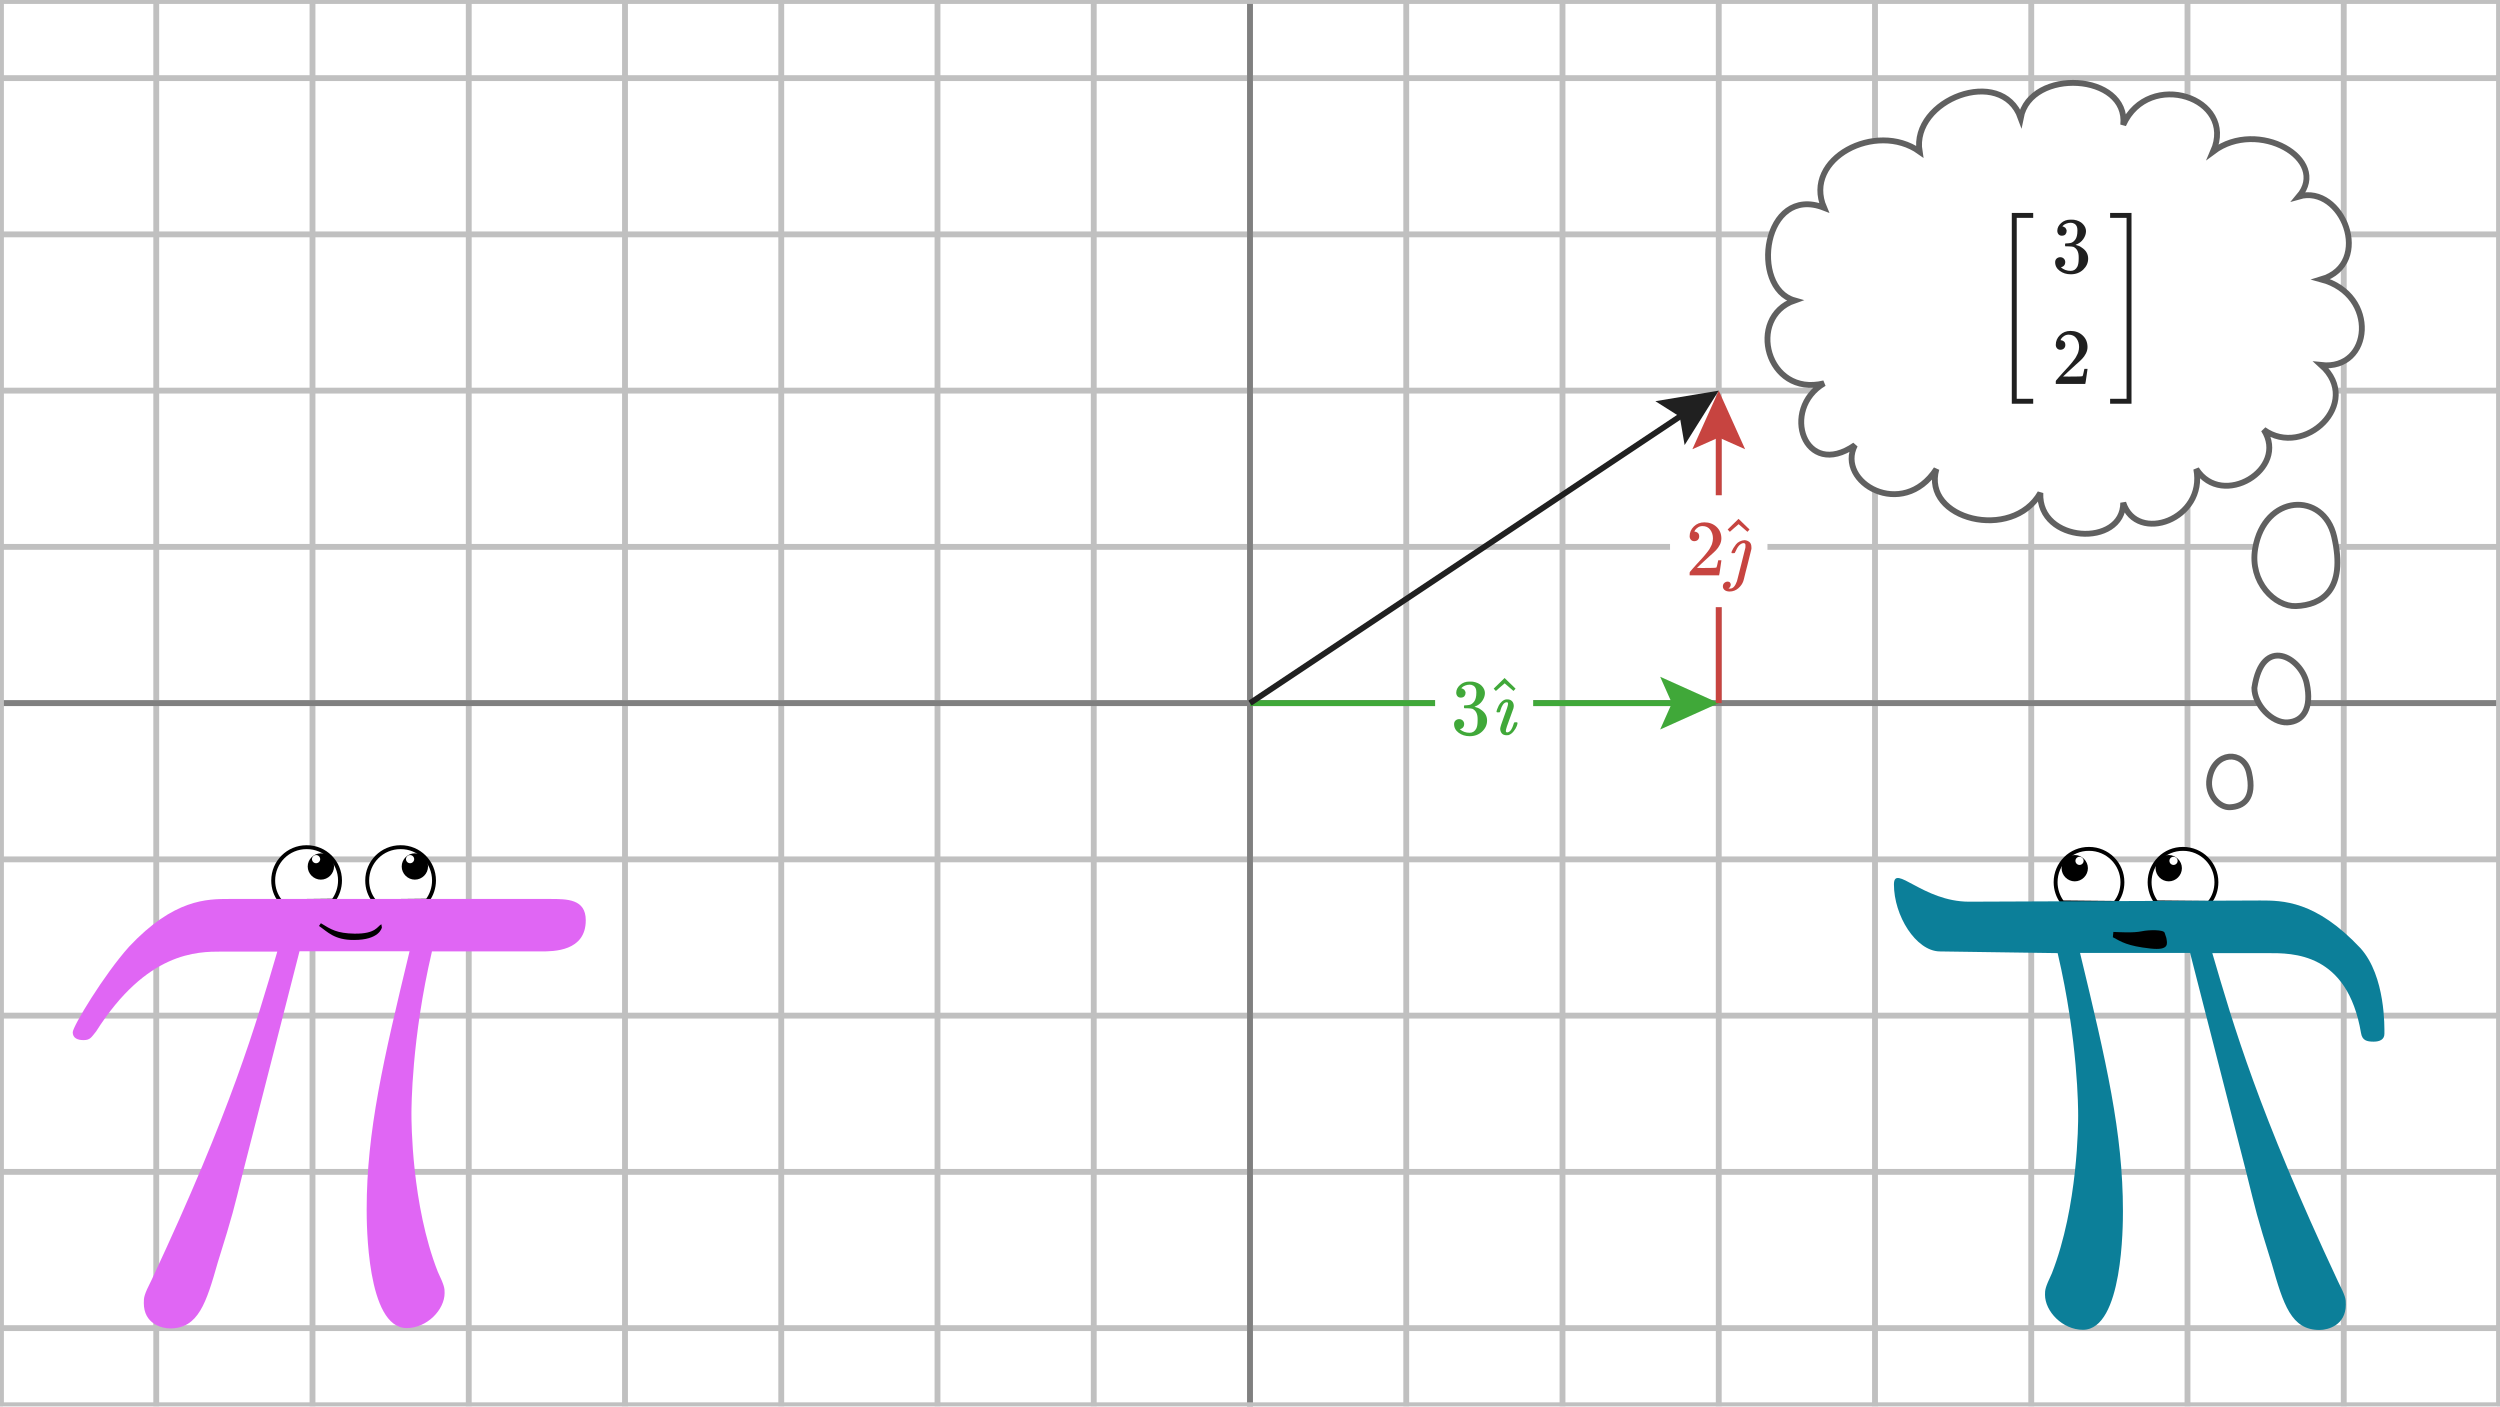
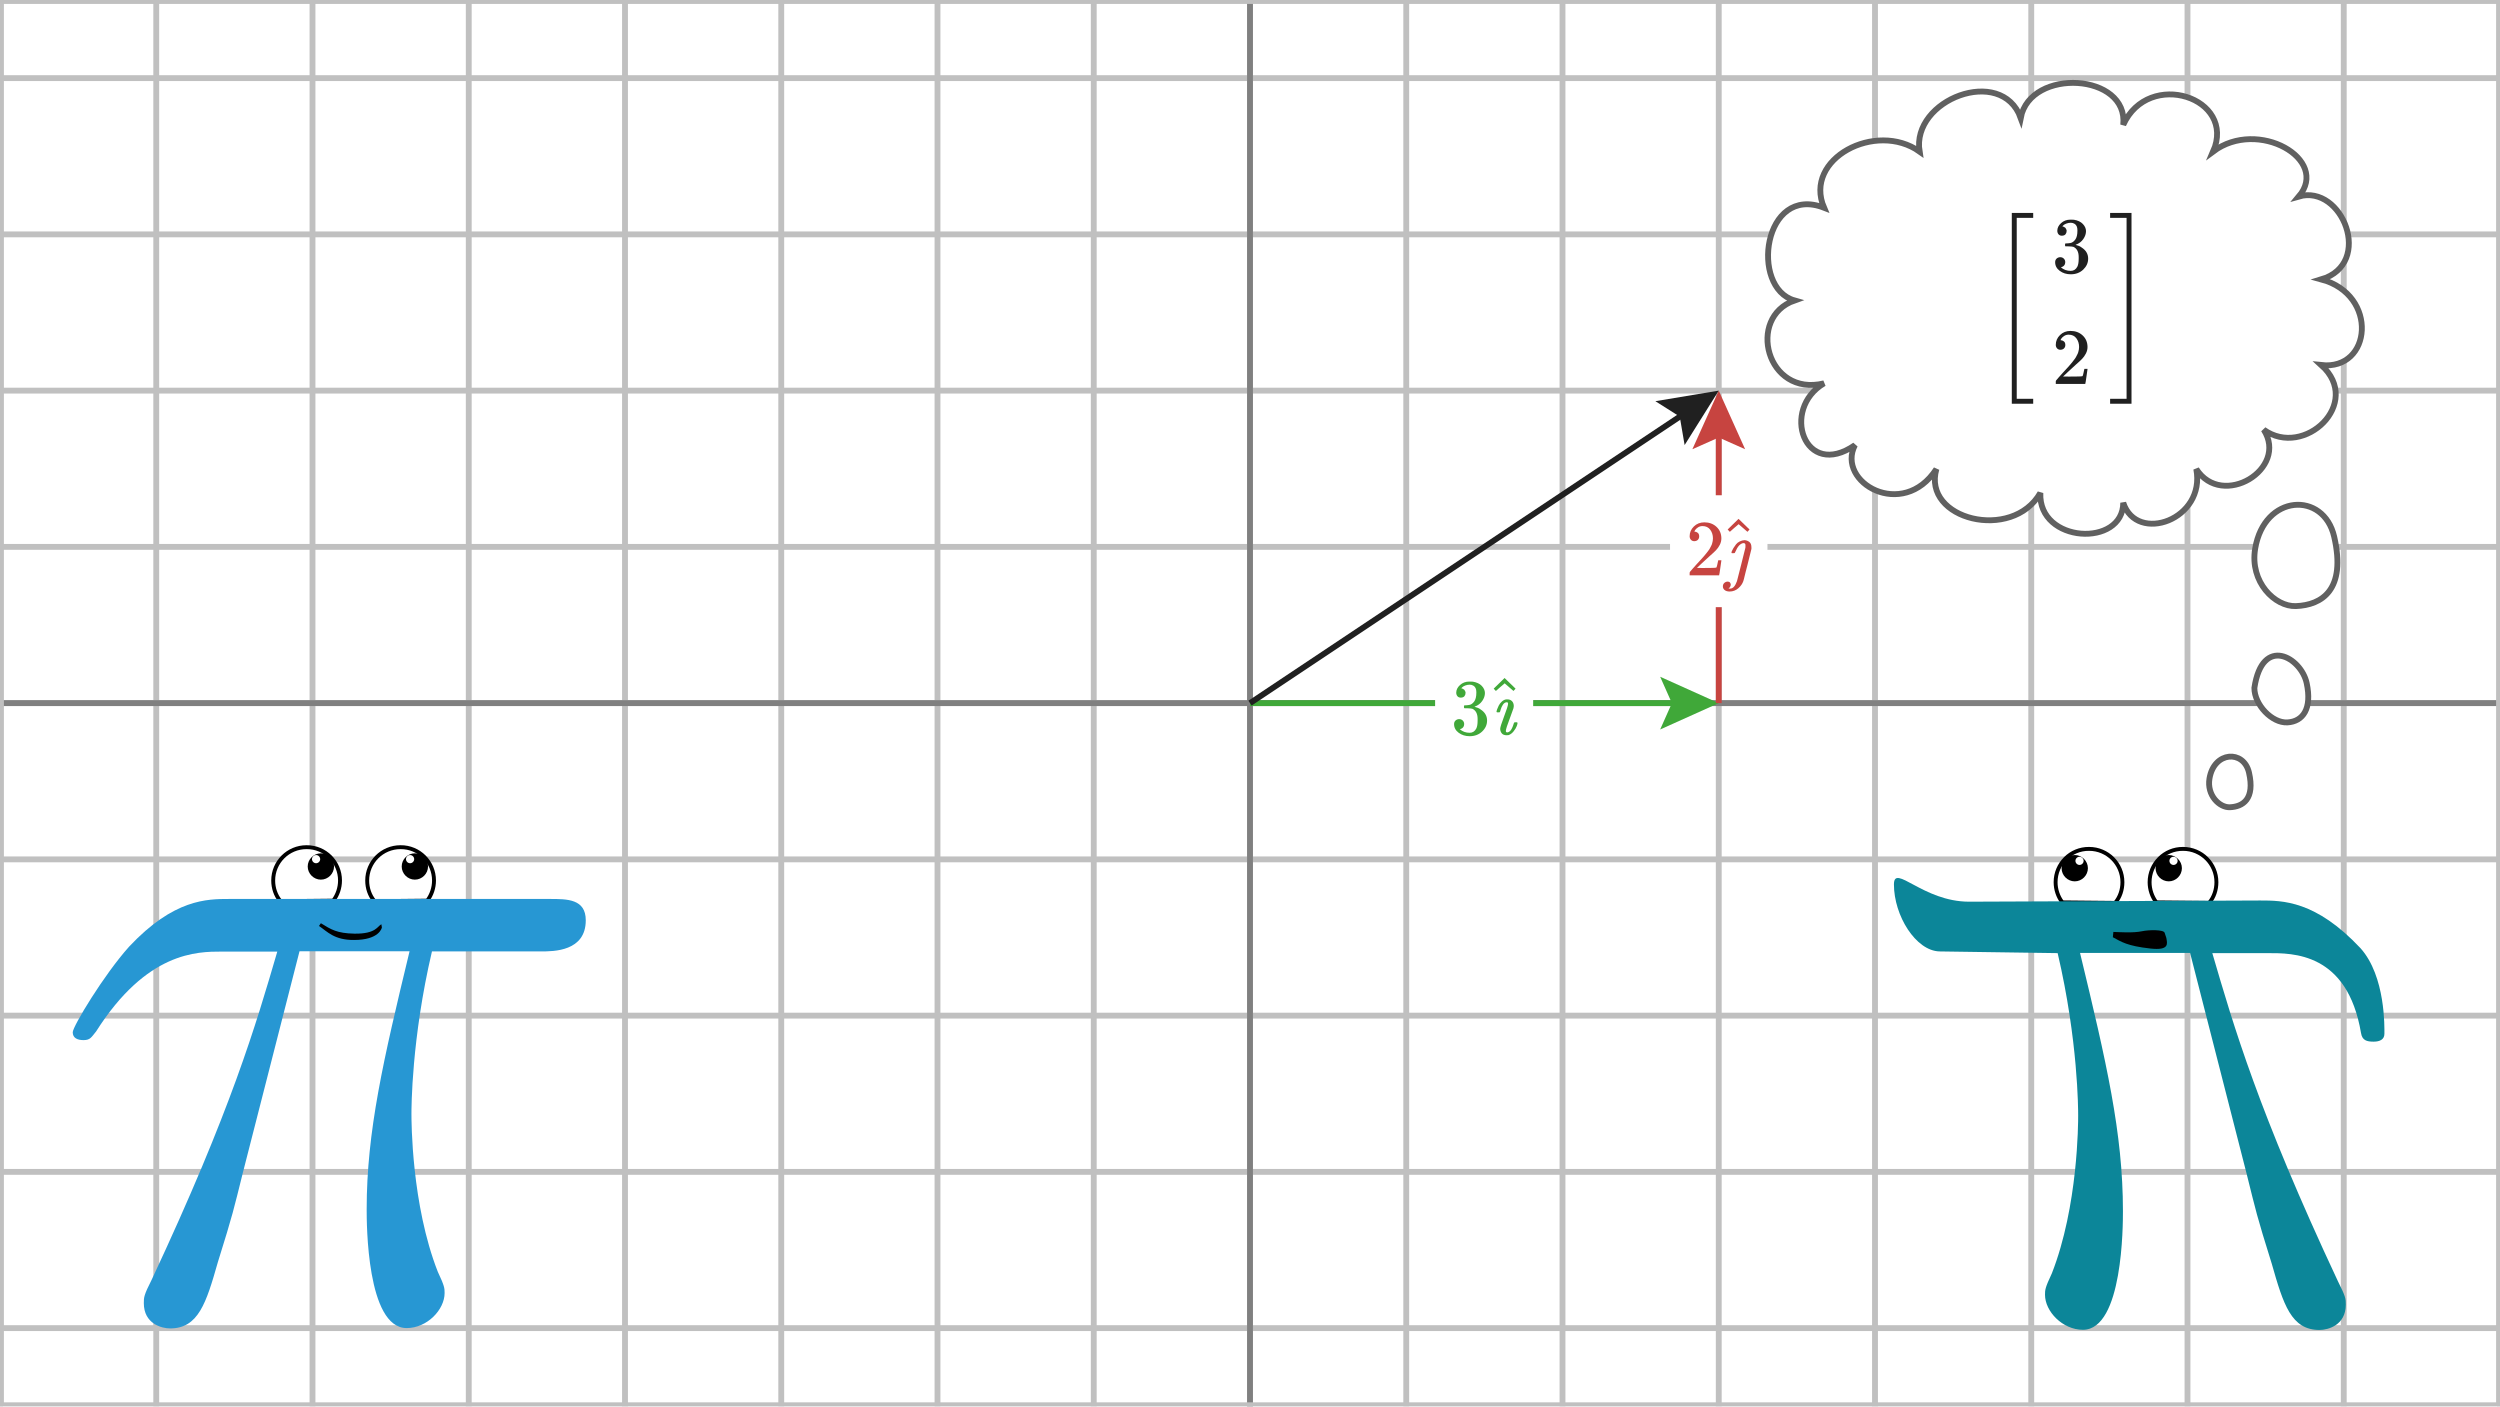
<svg xmlns="http://www.w3.org/2000/svg" width="640" height="360" viewBox="0 0 640 360" fill="none">
  <g clip-path="url(#clip0_1328_1784)">
    <path d="M640 0H0V360H640V0Z" fill="white" />
    <g clip-path="url(#clip1_1328_1784)">
      <path d="M0 20H640" stroke="#C0C0C0" stroke-width="1.5" />
      <path d="M0 60H640" stroke="#C0C0C0" stroke-width="1.5" />
      <path d="M0 100H640" stroke="#C0C0C0" stroke-width="1.5" />
      <path d="M0 140H640" stroke="#C0C0C0" stroke-width="1.5" />
      <path d="M0 180H640" stroke="#C0C0C0" stroke-width="1.5" />
      <path d="M0 220H640" stroke="#C0C0C0" stroke-width="1.5" />
      <path d="M0 260H640" stroke="#C0C0C0" stroke-width="1.5" />
      <path d="M0 300H640" stroke="#C0C0C0" stroke-width="1.5" />
      <path d="M0 340H640" stroke="#C0C0C0" stroke-width="1.5" />
      <path d="M0 0V360" stroke="#C0C0C0" stroke-width="1.5" />
      <path d="M40 0V360" stroke="#C0C0C0" stroke-width="1.5" />
      <path d="M80 0V360" stroke="#C0C0C0" stroke-width="1.5" />
      <path d="M120 0V360" stroke="#C0C0C0" stroke-width="1.5" />
      <path d="M160 0V360" stroke="#C0C0C0" stroke-width="1.5" />
      <path d="M200 0V360" stroke="#C0C0C0" stroke-width="1.5" />
      <path d="M240 0V360" stroke="#C0C0C0" stroke-width="1.5" />
      <path d="M280 0V360" stroke="#C0C0C0" stroke-width="1.5" />
      <path d="M320 0V360" stroke="#C0C0C0" stroke-width="1.5" />
      <path d="M360 0V360" stroke="#C0C0C0" stroke-width="1.5" />
      <path d="M400 0V360" stroke="#C0C0C0" stroke-width="1.5" />
      <path d="M440 0V360" stroke="#C0C0C0" stroke-width="1.5" />
      <path d="M480 0V360" stroke="#C0C0C0" stroke-width="1.5" />
      <path d="M520 0V360" stroke="#C0C0C0" stroke-width="1.5" />
      <path d="M560 0V360" stroke="#C0C0C0" stroke-width="1.5" />
      <path d="M600 0V360" stroke="#C0C0C0" stroke-width="1.5" />
      <path d="M640 0V360" stroke="#C0C0C0" stroke-width="1.5" />
    </g>
    <path d="M0 180H640" stroke="#808080" stroke-width="1.5" />
    <path d="M320 0V360" stroke="#808080" stroke-width="1.5" />
    <path d="M640 0H0V360H640V0Z" stroke="#C0C0C0" stroke-width="2" />
    <path d="M425 173.25L440 180L425 186.75L428 180L425 173.25Z" fill="#40A839" />
    <path d="M320 180H436" stroke="#40A839" stroke-width="1.5" />
    <path d="M433.25 115L440 100L446.75 115L440 112L433.25 115Z" fill="#C74440" />
    <path d="M440 180V104" stroke="#C74440" stroke-width="1.5" />
    <path d="M423.775 102.704L440 100L431.263 113.937L430.015 106.656L423.775 102.704Z" fill="#202020" />
    <path d="M320 180L436.672 102.219" stroke="#202020" stroke-width="1.5" />
    <rect x="367.389" y="167.531" width="25.1" height="24.938" fill="white" />
    <g clip-path="url(#clip2_1328_1784)">
      <path d="M373.974 178.595C373.608 178.595 373.323 178.48 373.119 178.249C372.915 178.019 372.807 177.72 372.793 177.354C372.793 176.607 373.119 175.942 373.77 175.359C374.422 174.775 375.209 174.483 376.132 174.483C376.607 174.483 376.905 174.49 377.028 174.504C378.032 174.666 378.799 175.026 379.328 175.582C379.857 176.139 380.129 176.743 380.142 177.394C380.142 178.1 379.912 178.785 379.45 179.45C378.989 180.115 378.351 180.597 377.537 180.896L377.475 180.936C377.475 180.95 377.537 180.97 377.659 180.997C377.781 181.025 377.978 181.086 378.249 181.181C378.52 181.276 378.778 181.418 379.023 181.608C380.135 182.327 380.692 183.277 380.692 184.458C380.692 185.53 380.271 186.467 379.43 187.267C378.588 188.068 377.523 188.469 376.234 188.469C375.148 188.469 374.212 188.177 373.424 187.593C372.637 187.01 372.244 186.27 372.244 185.374C372.244 184.994 372.366 184.689 372.61 184.458C372.854 184.227 373.16 184.105 373.526 184.092C373.906 184.092 374.218 184.214 374.463 184.458C374.707 184.702 374.829 185.008 374.829 185.374C374.829 185.524 374.809 185.659 374.768 185.781C374.727 185.904 374.68 186.012 374.625 186.107C374.571 186.202 374.497 186.284 374.402 186.351C374.307 186.419 374.225 186.474 374.157 186.514C374.089 186.555 374.022 186.582 373.954 186.596C373.886 186.609 373.832 186.63 373.791 186.657L373.709 186.677C374.402 187.288 375.243 187.593 376.234 187.593C376.98 187.593 377.543 187.234 377.923 186.514C378.154 186.066 378.269 185.381 378.269 184.458V184.051C378.269 182.762 377.835 181.9 376.967 181.466C376.763 181.384 376.349 181.337 375.725 181.323L374.87 181.303L374.809 181.262C374.782 181.221 374.768 181.113 374.768 180.936C374.768 180.692 374.822 180.57 374.931 180.57C375.311 180.57 375.704 180.536 376.112 180.468C376.573 180.4 376.994 180.115 377.374 179.613C377.754 179.111 377.944 178.351 377.944 177.333V177.17C377.944 176.397 377.706 175.861 377.231 175.562C376.933 175.372 376.614 175.277 376.274 175.277C375.84 175.277 375.44 175.352 375.073 175.501C374.707 175.65 374.449 175.806 374.3 175.969C374.15 176.132 374.076 176.214 374.076 176.214H374.137C374.178 176.227 374.232 176.241 374.3 176.254C374.368 176.268 374.435 176.302 374.503 176.356C374.571 176.41 374.653 176.458 374.748 176.499C374.843 176.539 374.91 176.614 374.951 176.722C374.992 176.831 375.046 176.933 375.114 177.028C375.182 177.123 375.202 177.259 375.175 177.435C375.175 177.734 375.08 177.998 374.89 178.229C374.7 178.46 374.395 178.582 373.974 178.595Z" fill="#40A839" />
      <path d="M383.094 182.178C383.094 182.11 383.142 181.934 383.237 181.649C383.332 181.364 383.474 181.031 383.664 180.651C383.854 180.271 384.119 179.925 384.458 179.613C384.797 179.301 385.164 179.111 385.557 179.043H385.924C386.385 179.043 386.765 179.193 387.064 179.491C387.362 179.79 387.518 180.21 387.532 180.753C387.518 181.011 387.491 181.194 387.45 181.303C387.41 181.411 387.111 182.239 386.555 183.786C385.849 185.632 385.496 186.731 385.496 187.084C385.496 187.356 385.605 187.491 385.822 187.491C386.08 187.491 386.338 187.376 386.595 187.145C386.948 186.765 387.254 186.134 387.512 185.252C387.552 185.089 387.586 184.994 387.613 184.967C387.64 184.94 387.735 184.92 387.898 184.906H388.02C388.156 184.906 388.244 184.906 388.285 184.906C388.326 184.906 388.373 184.926 388.428 184.967C388.482 185.008 388.502 185.055 388.489 185.11C388.489 185.245 388.421 185.503 388.285 185.883C388.149 186.263 387.892 186.698 387.512 187.186C387.132 187.675 386.697 188.007 386.209 188.184C386.1 188.211 385.937 188.224 385.72 188.224C385.123 188.224 384.695 188.055 384.438 187.715C384.18 187.376 384.051 186.996 384.051 186.575C384.051 186.209 384.383 185.15 385.048 183.4C385.713 181.649 386.053 180.584 386.066 180.204C386.066 180.041 386.046 179.932 386.005 179.878C385.964 179.824 385.863 179.79 385.7 179.776C385.32 179.803 385.001 180.014 384.743 180.407C384.485 180.801 384.295 181.221 384.173 181.669C384.051 182.117 383.969 182.341 383.929 182.341C383.915 182.355 383.786 182.361 383.542 182.361H383.216C383.135 182.28 383.094 182.219 383.094 182.178Z" fill="#40A839" />
      <path d="M382.386 176.295L385.175 173.567L385.337 173.73C387.102 175.413 387.984 176.268 387.984 176.295L387.455 176.885C387.427 176.872 387.034 176.533 386.274 175.868L385.195 174.931L384.075 175.888C383.899 176.037 383.722 176.193 383.546 176.356C383.37 176.519 383.227 176.648 383.118 176.743L382.956 176.865C382.928 176.892 382.827 176.797 382.65 176.58L382.386 176.295Z" fill="#40A839" />
    </g>
    <rect x="427.531" y="126.786" width="24.938" height="28.646" fill="white" />
    <g clip-path="url(#clip3_1328_1784)">
      <path d="M433.75 138.544C433.384 138.544 433.092 138.422 432.875 138.178C432.657 137.933 432.549 137.635 432.549 137.282C432.549 136.318 432.909 135.484 433.628 134.778C434.347 134.072 435.243 133.719 436.315 133.719C437.55 133.719 438.582 134.099 439.41 134.859C440.238 135.619 440.658 136.603 440.672 137.811C440.672 138.395 440.536 138.951 440.265 139.481C439.993 140.01 439.667 140.471 439.287 140.865C438.907 141.259 438.365 141.761 437.659 142.372C437.17 142.792 436.492 143.417 435.623 144.245L434.422 145.385L435.969 145.405C438.1 145.405 439.233 145.371 439.369 145.303C439.464 145.276 439.627 144.672 439.857 143.491V143.43H440.672V143.491C440.658 143.532 440.57 144.15 440.407 145.344C440.244 146.538 440.143 147.163 440.102 147.217V147.278H432.549V146.891V146.647C432.549 146.552 432.59 146.45 432.671 146.341C432.752 146.233 432.956 145.995 433.282 145.629C433.675 145.195 434.015 144.815 434.3 144.489C434.422 144.353 434.653 144.102 434.992 143.736C435.331 143.369 435.562 143.118 435.684 142.982C435.806 142.847 436.003 142.623 436.274 142.31C436.546 141.998 436.736 141.768 436.844 141.618C436.953 141.469 437.109 141.265 437.313 141.008C437.516 140.75 437.659 140.533 437.74 140.356C437.822 140.18 437.923 139.983 438.046 139.766C438.168 139.549 438.256 139.331 438.31 139.114C438.365 138.897 438.412 138.694 438.453 138.504C438.494 138.314 438.514 138.09 438.514 137.832C438.514 136.977 438.283 136.237 437.822 135.613C437.36 134.988 436.702 134.676 435.847 134.676C435.399 134.676 435.005 134.792 434.666 135.022C434.327 135.253 434.089 135.477 433.954 135.694C433.818 135.911 433.75 136.04 433.75 136.081C433.75 136.094 433.784 136.101 433.852 136.101C434.096 136.101 434.347 136.196 434.605 136.386C434.863 136.576 434.992 136.888 434.992 137.323C434.992 137.662 434.883 137.947 434.666 138.178C434.449 138.409 434.144 138.531 433.75 138.544Z" fill="#C74440" />
      <path d="M443.237 141.496C443.237 141.496 443.237 141.476 443.237 141.435C443.237 141.394 443.278 141.272 443.359 141.069C443.441 140.865 443.576 140.607 443.766 140.295C443.956 139.983 444.173 139.671 444.418 139.359C444.662 139.046 444.981 138.795 445.375 138.605C445.768 138.415 446.175 138.307 446.596 138.28C447.044 138.307 447.451 138.456 447.818 138.727C448.184 138.999 448.367 139.474 448.367 140.153V140.519L447.37 144.55C447.22 145.12 447.051 145.778 446.861 146.525C446.671 147.271 446.535 147.828 446.454 148.194C446.372 148.56 446.318 148.75 446.291 148.764C446.06 149.443 445.632 150.053 445.008 150.596C444.384 151.139 443.651 151.417 442.809 151.431C442.185 151.431 441.717 151.275 441.405 150.963C441.174 150.732 441.059 150.454 441.059 150.128C441.059 149.748 441.181 149.449 441.425 149.232C441.669 149.015 441.948 148.9 442.26 148.886C442.545 148.886 442.748 148.968 442.871 149.13C442.993 149.293 443.061 149.449 443.074 149.599C443.074 150.033 442.884 150.386 442.504 150.657L442.606 150.678H442.911H442.932C443.637 150.678 444.214 150.047 444.662 148.784C444.703 148.662 445.062 147.251 445.741 144.55C446.42 141.849 446.779 140.404 446.82 140.214C446.834 140.132 446.84 139.976 446.84 139.745C446.84 139.583 446.834 139.46 446.82 139.379C446.806 139.297 446.766 139.223 446.698 139.155C446.63 139.087 446.528 139.046 446.392 139.033C446.04 139.033 445.666 139.216 445.273 139.583C445.028 139.827 444.825 140.105 444.662 140.417C444.499 140.729 444.37 140.994 444.275 141.211C444.18 141.428 444.119 141.55 444.092 141.578C444.065 141.605 443.936 141.618 443.705 141.618H443.359C443.278 141.537 443.237 141.476 443.237 141.435V141.496Z" fill="#C74440" />
      <path d="M442.28 135.552L445.069 132.824L445.232 132.986C446.996 134.669 447.879 135.524 447.879 135.552L447.349 136.142C447.322 136.128 446.929 135.789 446.169 135.124L445.09 134.188L443.97 135.144C443.793 135.294 443.617 135.45 443.441 135.613C443.264 135.776 443.122 135.904 443.013 135.999L442.85 136.122C442.823 136.149 442.721 136.054 442.545 135.837L442.28 135.552Z" fill="#C74440" />
    </g>
    <path d="M552.132 231.007L552.024 231.006L551.959 230.919C550.925 229.526 550.297 227.73 550.297 225.845C550.297 221.132 554.112 217.269 558.873 217.314C563.587 217.314 567.403 221.131 567.403 225.845C567.403 227.771 566.776 229.66 565.602 231.06L565.535 231.14L565.432 231.139L552.132 231.007Z" fill="white" stroke="black" />
    <path d="M528.07 231.007L527.961 231.006L527.896 230.919C526.863 229.526 526.234 227.73 526.234 225.845C526.234 221.132 530.05 217.269 534.81 217.314C539.524 217.314 543.341 221.131 543.341 225.845C543.341 227.771 542.714 229.66 541.539 231.06L541.473 231.14L541.37 231.139L528.07 231.007Z" fill="white" stroke="black" />
    <path d="M556.466 219.326C557.034 219.37 557.472 219.807 557.472 220.376C557.472 220.945 556.991 221.426 556.422 221.426C555.853 221.426 555.372 220.945 555.372 220.376C555.372 219.807 555.853 219.326 556.422 219.326H556.466L555.197 218.889C553.316 218.889 551.828 220.42 551.828 222.257C551.828 224.095 553.359 225.626 555.197 225.626C557.034 225.626 558.566 224.095 558.566 222.257C558.566 220.42 557.034 218.889 555.197 218.889" fill="black" />
    <path d="M532.403 219.326C532.972 219.37 533.409 219.807 533.409 220.376C533.409 220.945 532.928 221.426 532.359 221.426C531.791 221.426 531.309 220.945 531.309 220.376C531.309 219.807 531.791 219.326 532.359 219.326H532.403L531.134 218.889C529.253 218.889 527.766 220.42 527.766 222.257C527.766 224.095 529.297 225.626 531.134 225.626C532.972 225.626 534.503 224.095 534.503 222.257C534.503 220.42 532.972 218.889 531.134 218.889" fill="black" />
-     <path d="M560.666 243.958H532.491C539.228 271.87 543.472 290.07 543.472 310.02C543.472 313.52 543.472 340.426 533.234 340.426C527.984 340.426 523.522 335.701 523.522 331.458C523.522 330.233 523.522 329.708 525.272 325.989C532.009 308.795 532.009 287.358 532.009 285.608C532.009 284.12 532.009 266.401 526.759 244.001L496.484 243.564C490.447 243.389 484.847 234.42 484.847 226.414C484.847 220.945 492.241 230.833 504.097 230.833L578.603 230.526C584.334 230.526 592.822 230.526 604.284 242.733C610.759 249.951 610.409 263.164 610.409 264.651C610.409 266.139 609.184 266.664 607.653 266.664C605.903 266.664 604.722 266.358 604.416 264.433C600.916 243.739 586.828 244.001 580.572 244.001H566.353C571.822 262.683 578.078 284.383 598.509 328.001C600.522 331.983 600.522 332.508 600.522 333.995C600.522 339.245 596.016 340.47 593.784 340.47C586.566 340.47 584.553 333.995 581.578 323.539C577.597 310.808 577.597 310.326 575.103 300.351L560.666 243.958Z" fill="#0C7F99" />
+     <path d="M560.666 243.958H532.491C539.228 271.87 543.472 290.07 543.472 310.02C543.472 313.52 543.472 340.426 533.234 340.426C527.984 340.426 523.522 335.701 523.522 331.458C523.522 330.233 523.522 329.708 525.272 325.989C532.009 308.795 532.009 287.358 532.009 285.608C532.009 284.12 532.009 266.401 526.759 244.001L496.484 243.564C490.447 243.389 484.847 234.42 484.847 226.414C484.847 220.945 492.241 230.833 504.097 230.833L578.603 230.526C584.334 230.526 592.822 230.526 604.284 242.733C610.759 249.951 610.409 263.164 610.409 264.651C610.409 266.139 609.184 266.664 607.653 266.664C605.903 266.664 604.722 266.358 604.416 264.433C600.916 243.739 586.828 244.001 580.572 244.001H566.353C571.822 262.683 578.078 284.383 598.509 328.001C600.522 331.983 600.522 332.508 600.522 333.995C600.522 339.245 596.016 340.47 593.784 340.47C586.566 340.47 584.553 333.995 581.578 323.539C577.597 310.808 577.597 310.326 575.103 300.351L560.666 243.958Z" fill="#0C8699" />
    <path d="M554.584 240.107C554.803 241.507 555.503 243.389 550.472 242.82C544.566 242.164 543.078 241.114 540.891 239.932L541.022 238.576C542.641 238.62 546.053 238.882 548.328 238.401C550.166 238.007 553.928 237.964 554.147 238.795" fill="black" />
    <path d="M491.41 38.801C480.263 30.891 461.566 40.599 466.959 53.184C451.426 47.143 447.902 73.679 459.408 76.915C447.039 81.23 452.217 101.726 466.959 98.13C455.741 104.746 461.925 122.94 474.87 113.951C469.98 123.444 487.095 133.368 495.725 120.064C491.985 133.008 515.141 138.761 522.333 126.176C521.757 139.121 543.547 140.199 543.547 128.693C546.999 139.336 564.762 133.008 562.245 120.064C568.861 130.419 585.976 120.064 579.504 109.996C589.859 117.475 605.033 103.164 594.246 93.456C607.19 94.894 608.988 75.477 594.246 71.522C607.766 67.495 599.64 47.071 588.493 50.307C596.547 40.815 578.066 30.172 566.559 38.801C572.6 24.994 550.019 17.587 543.547 31.97C544.985 18.738 519.816 17.227 517.299 30.172C512.409 16.652 489.252 25.497 491.41 38.801Z" fill="white" stroke="#606060" stroke-width="1.5" />
    <path d="M590.511 174.879C589.108 168.33 579.168 162.476 577.121 176.118C577.121 180.398 581.623 185.17 585.599 184.936C589.575 184.702 591.914 181.428 590.511 174.879Z" fill="white" stroke="#606060" stroke-width="1.5" />
    <path d="M597.543 137.365C594.843 125.686 579.663 126.44 577.322 140.46C575.887 149.048 582.44 155.369 587.748 155.162C594.383 154.904 600.702 151.035 597.543 137.365Z" fill="white" stroke="#606060" stroke-width="1.5" />
    <path d="M575.737 197.757C574.387 191.918 566.797 192.295 565.626 199.305C564.909 203.599 568.185 206.759 570.839 206.656C574.157 206.527 577.316 204.592 575.737 197.757Z" fill="white" stroke="#606060" stroke-width="1.5" />
    <rect x="505.991" y="50.499" width="48.725" height="56.87" fill="white" />
    <g clip-path="url(#clip4_1328_1784)">
      <path d="M515.02 103.359V54.509H520.498V55.772H516.283V102.097H520.498V103.359H515.02Z" fill="#202020" />
      <path d="M527.849 60.343C527.482 60.343 527.197 60.228 526.993 59.997C526.79 59.766 526.681 59.468 526.668 59.101C526.668 58.355 526.993 57.689 527.645 57.106C528.297 56.522 529.084 56.23 530.007 56.23C530.482 56.23 530.781 56.237 530.903 56.25C531.907 56.413 532.674 56.773 533.204 57.33C533.733 57.886 534.005 58.49 534.018 59.142C534.018 59.848 533.788 60.533 533.326 61.199C532.865 61.864 532.226 62.346 531.412 62.644L531.351 62.685C531.351 62.699 531.412 62.719 531.534 62.746C531.656 62.773 531.853 62.834 532.125 62.929C532.396 63.024 532.654 63.167 532.898 63.357C534.012 64.076 534.568 65.027 534.568 66.208C534.568 67.28 534.147 68.217 533.306 69.018C532.464 69.819 531.398 70.219 530.109 70.219C529.023 70.219 528.086 69.927 527.299 69.344C526.511 68.76 526.118 68.02 526.118 67.124C526.118 66.744 526.24 66.439 526.484 66.208C526.729 65.977 527.034 65.855 527.401 65.841C527.781 65.841 528.093 65.963 528.337 66.208C528.582 66.452 528.704 66.757 528.704 67.124C528.704 67.273 528.683 67.409 528.643 67.531C528.602 67.653 528.554 67.762 528.5 67.857C528.446 67.952 528.371 68.034 528.276 68.101C528.181 68.169 528.1 68.224 528.032 68.264C527.964 68.305 527.896 68.332 527.828 68.346C527.76 68.359 527.706 68.38 527.665 68.407L527.584 68.427C528.276 69.038 529.118 69.344 530.109 69.344C530.855 69.344 531.419 68.984 531.799 68.264C532.03 67.816 532.145 67.131 532.145 66.208V65.8C532.145 64.511 531.711 63.649 530.842 63.214C530.638 63.133 530.224 63.086 529.6 63.072L528.744 63.051L528.683 63.011C528.656 62.97 528.643 62.861 528.643 62.685C528.643 62.441 528.697 62.319 528.806 62.319C529.186 62.319 529.579 62.285 529.987 62.217C530.448 62.149 530.869 61.864 531.249 61.361C531.629 60.859 531.819 60.099 531.819 59.081V58.918C531.819 58.144 531.582 57.608 531.107 57.309C530.808 57.119 530.489 57.024 530.15 57.024C529.715 57.024 529.315 57.099 528.948 57.248C528.582 57.398 528.324 57.554 528.174 57.717C528.025 57.879 527.95 57.961 527.95 57.961H528.011C528.052 57.974 528.106 57.988 528.174 58.002C528.242 58.015 528.31 58.049 528.378 58.103C528.446 58.158 528.527 58.205 528.622 58.246C528.717 58.287 528.785 58.361 528.826 58.47C528.867 58.579 528.921 58.68 528.989 58.775C529.057 58.87 529.077 59.006 529.05 59.183C529.05 59.481 528.955 59.746 528.765 59.977C528.575 60.208 528.269 60.33 527.849 60.343Z" fill="#202020" />
      <path d="M527.482 89.543C527.115 89.543 526.824 89.421 526.606 89.177C526.389 88.932 526.281 88.634 526.281 88.281C526.281 87.317 526.64 86.482 527.36 85.776C528.079 85.07 528.975 84.717 530.048 84.717C531.283 84.717 532.315 85.097 533.143 85.858C533.971 86.618 534.392 87.602 534.405 88.81C534.405 89.394 534.27 89.95 533.998 90.48C533.727 91.009 533.401 91.471 533.021 91.864C532.641 92.258 532.098 92.76 531.392 93.371C530.903 93.792 530.224 94.416 529.355 95.245L528.154 96.385L529.702 96.405C531.833 96.405 532.966 96.371 533.102 96.303C533.197 96.276 533.36 95.672 533.591 94.491V94.43H534.405V94.491C534.392 94.532 534.303 95.15 534.141 96.344C533.978 97.539 533.876 98.163 533.835 98.218V98.279H526.281V97.892V97.647C526.281 97.552 526.321 97.451 526.403 97.342C526.484 97.233 526.688 96.996 527.014 96.629C527.407 96.195 527.747 95.815 528.032 95.489C528.154 95.353 528.385 95.102 528.724 94.736C529.064 94.369 529.294 94.118 529.416 93.982C529.539 93.846 529.735 93.622 530.007 93.31C530.278 92.998 530.469 92.767 530.577 92.618C530.686 92.469 530.842 92.265 531.045 92.007C531.249 91.749 531.392 91.532 531.473 91.355C531.555 91.179 531.656 90.982 531.779 90.765C531.901 90.548 531.989 90.331 532.043 90.113C532.098 89.896 532.145 89.692 532.186 89.502C532.226 89.312 532.247 89.088 532.247 88.83C532.247 87.975 532.016 87.235 531.555 86.611C531.093 85.987 530.435 85.674 529.579 85.674C529.131 85.674 528.738 85.79 528.398 86.02C528.059 86.251 527.821 86.475 527.686 86.692C527.55 86.91 527.482 87.038 527.482 87.079C527.482 87.093 527.516 87.1 527.584 87.1C527.828 87.1 528.079 87.195 528.337 87.385C528.595 87.575 528.724 87.887 528.724 88.321C528.724 88.661 528.616 88.946 528.398 89.177C528.181 89.407 527.876 89.529 527.482 89.543Z" fill="#202020" />
      <path d="M540.188 55.772V54.509H545.666V103.359H540.188V102.097H544.403V55.772H540.188Z" fill="#202020" />
    </g>
    <path d="M85.208 230.57L85.317 230.569L85.382 230.482C86.415 229.088 87.044 227.293 87.044 225.407C87.044 220.694 83.228 216.832 78.468 216.876C73.754 216.877 69.938 220.693 69.938 225.407C69.938 227.334 70.564 229.223 71.739 230.623L71.805 230.702L71.908 230.701L85.208 230.57Z" fill="white" stroke="black" />
    <path d="M109.271 230.57L109.379 230.569L109.445 230.482C110.478 229.088 111.106 227.293 111.106 225.407C111.106 220.694 107.291 216.832 102.53 216.876C97.816 216.877 94 220.693 94 225.407C94 227.334 94.627 229.223 95.801 230.623L95.868 230.702L95.971 230.701L109.271 230.57Z" fill="white" stroke="black" />
    <path d="M80.875 218.889C80.306 218.932 79.868 219.37 79.868 219.939C79.868 220.507 80.35 220.989 80.918 220.989C81.487 220.989 81.968 220.507 81.968 219.939C81.968 219.37 81.487 218.889 80.918 218.889H80.875L82.143 218.451C84.025 218.451 85.512 219.982 85.512 221.82C85.512 223.657 83.981 225.189 82.143 225.189C80.306 225.189 78.775 223.657 78.775 221.82C78.775 219.982 80.306 218.451 82.143 218.451" fill="black" />
    <path d="M104.937 218.889C104.368 218.932 103.931 219.37 103.931 219.939C103.931 220.507 104.412 220.989 104.981 220.989C105.55 220.989 106.031 220.507 106.031 219.939C106.031 219.37 105.55 218.889 104.981 218.889H104.937L106.206 218.451C108.087 218.451 109.575 219.982 109.575 221.82C109.575 223.657 108.043 225.189 106.206 225.189C104.368 225.189 102.837 223.657 102.837 221.82C102.837 219.982 104.368 218.451 106.206 218.451" fill="black" />
-     <path d="M76.675 243.52H104.85C98.112 271.433 93.868 289.633 93.868 309.583C93.868 313.083 93.868 339.989 104.106 339.989C109.356 339.989 113.818 335.264 113.818 331.02C113.818 329.795 113.818 329.27 112.068 325.551C105.331 308.358 105.331 286.92 105.331 285.17C105.331 283.683 105.331 265.964 110.581 243.564H138.493C141.731 243.564 149.956 243.564 149.956 235.601C149.956 230.133 145.231 230.133 140.725 230.133H58.737C53.006 230.133 44.518 230.133 33.056 242.339C26.581 249.558 18.618 262.77 18.618 264.258C18.618 265.745 19.843 266.27 21.375 266.27C23.125 266.27 23.387 265.526 24.612 264.039C37.562 243.608 50.512 243.608 56.768 243.608H70.987C65.518 262.289 59.262 283.989 38.831 327.607C36.818 331.589 36.818 332.114 36.818 333.601C36.818 338.851 41.325 340.076 43.556 340.076C50.775 340.076 52.787 333.601 55.762 323.145C59.743 310.414 59.743 309.933 62.237 299.958L76.675 243.52Z" fill="#E066F4" />
+     <path d="M76.675 243.52H104.85C98.112 271.433 93.868 289.633 93.868 309.583C93.868 313.083 93.868 339.989 104.106 339.989C109.356 339.989 113.818 335.264 113.818 331.02C113.818 329.795 113.818 329.27 112.068 325.551C105.331 308.358 105.331 286.92 105.331 285.17C105.331 283.683 105.331 265.964 110.581 243.564H138.493C141.731 243.564 149.956 243.564 149.956 235.601C149.956 230.133 145.231 230.133 140.725 230.133H58.737C53.006 230.133 44.518 230.133 33.056 242.339C26.581 249.558 18.618 262.77 18.618 264.258C18.618 265.745 19.843 266.27 21.375 266.27C23.125 266.27 23.387 265.526 24.612 264.039C37.562 243.608 50.512 243.608 56.768 243.608H70.987C65.518 262.289 59.262 283.989 38.831 327.607C36.818 331.589 36.818 332.114 36.818 333.601C36.818 338.851 41.325 340.076 43.556 340.076C50.775 340.076 52.787 333.601 55.762 323.145C59.743 310.414 59.743 309.933 62.237 299.958L76.675 243.52Z" fill="#2797D3" />
    <path d="M81.663 237.045C83.807 238.489 85.557 240.676 90.632 240.633C97.063 240.633 97.719 237.614 97.763 237.439L97.632 236.608C96.625 237.089 96.275 239.101 90.719 239.014C86.257 238.926 84.769 237.964 82.144 236.345" fill="black" />
  </g>
  <defs>
    <clipPath id="clip0_1328_1784">
      <rect width="640" height="360" fill="white" />
    </clipPath>
    <clipPath id="clip1_1328_1784">
      <rect width="640" height="360" fill="white" />
    </clipPath>
    <clipPath id="clip2_1328_1784">
      <rect width="17.1" height="16.938" fill="white" transform="translate(371.389 171.531)" />
    </clipPath>
    <clipPath id="clip3_1328_1784">
      <rect width="16.938" height="20.646" fill="white" transform="translate(431.531 130.786)" />
    </clipPath>
    <clipPath id="clip4_1328_1784">
      <rect width="40.725" height="48.87" fill="white" transform="translate(509.991 54.4993)" />
    </clipPath>
  </defs>
</svg>
